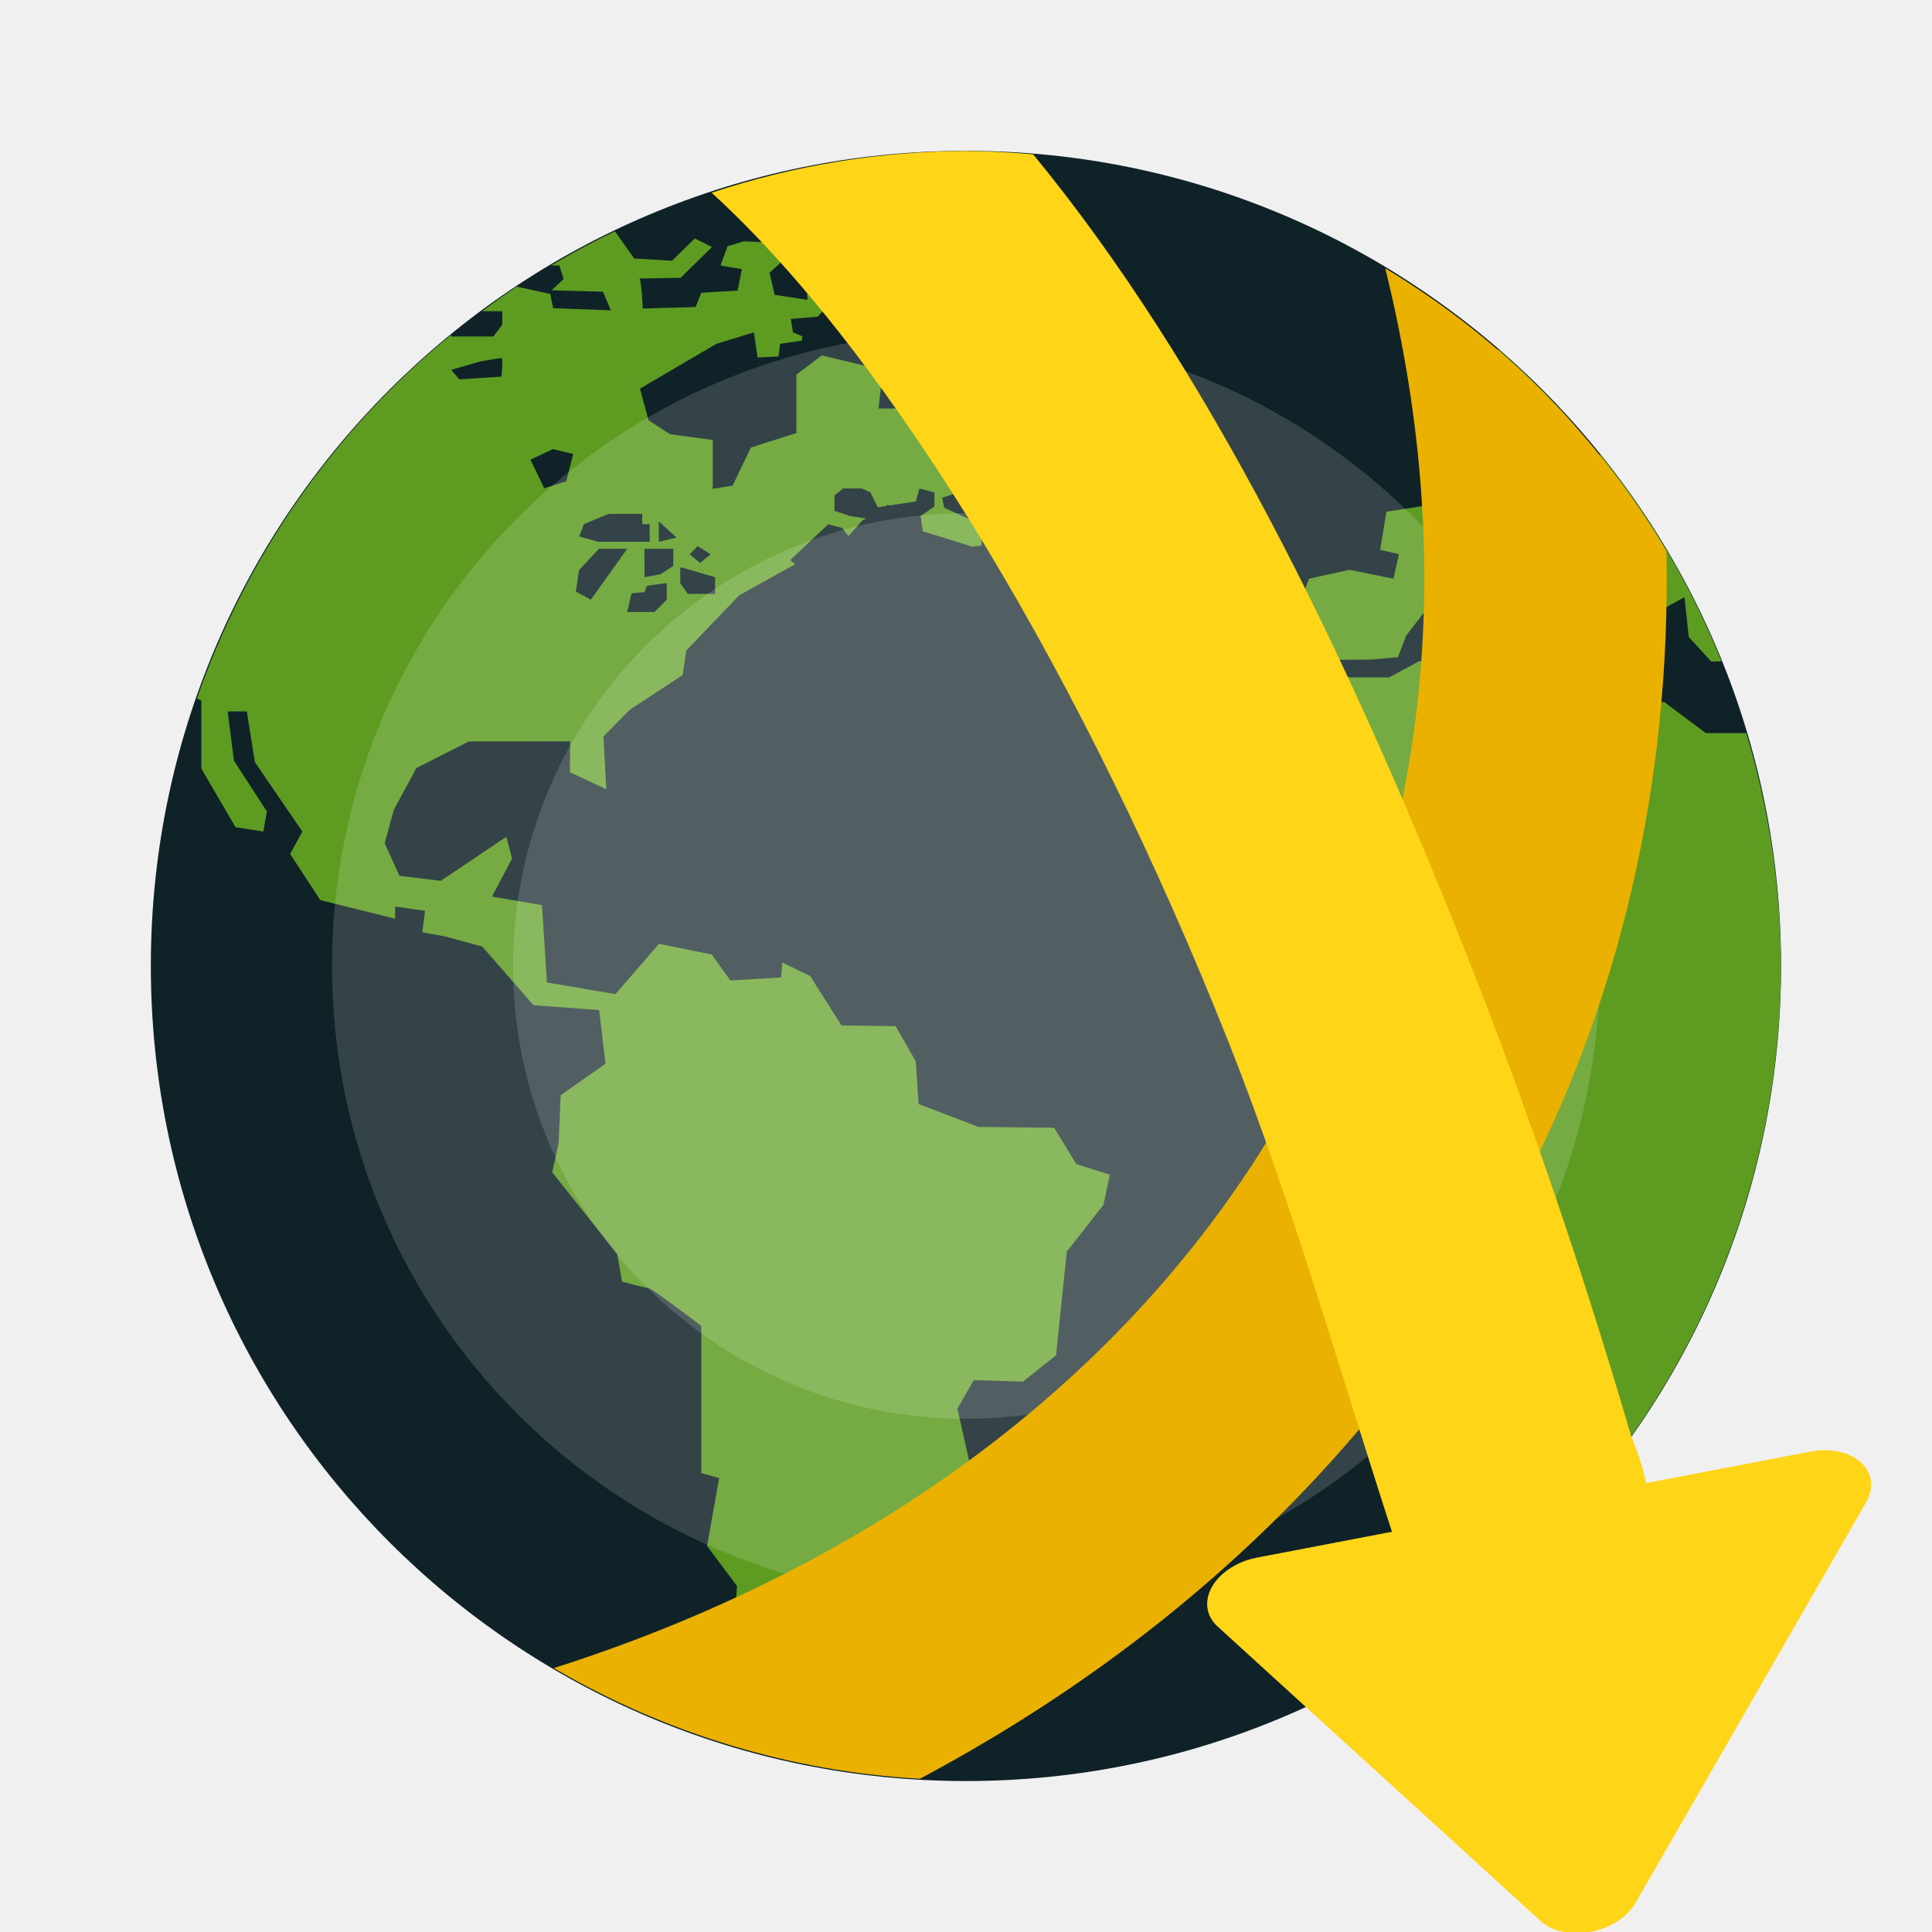
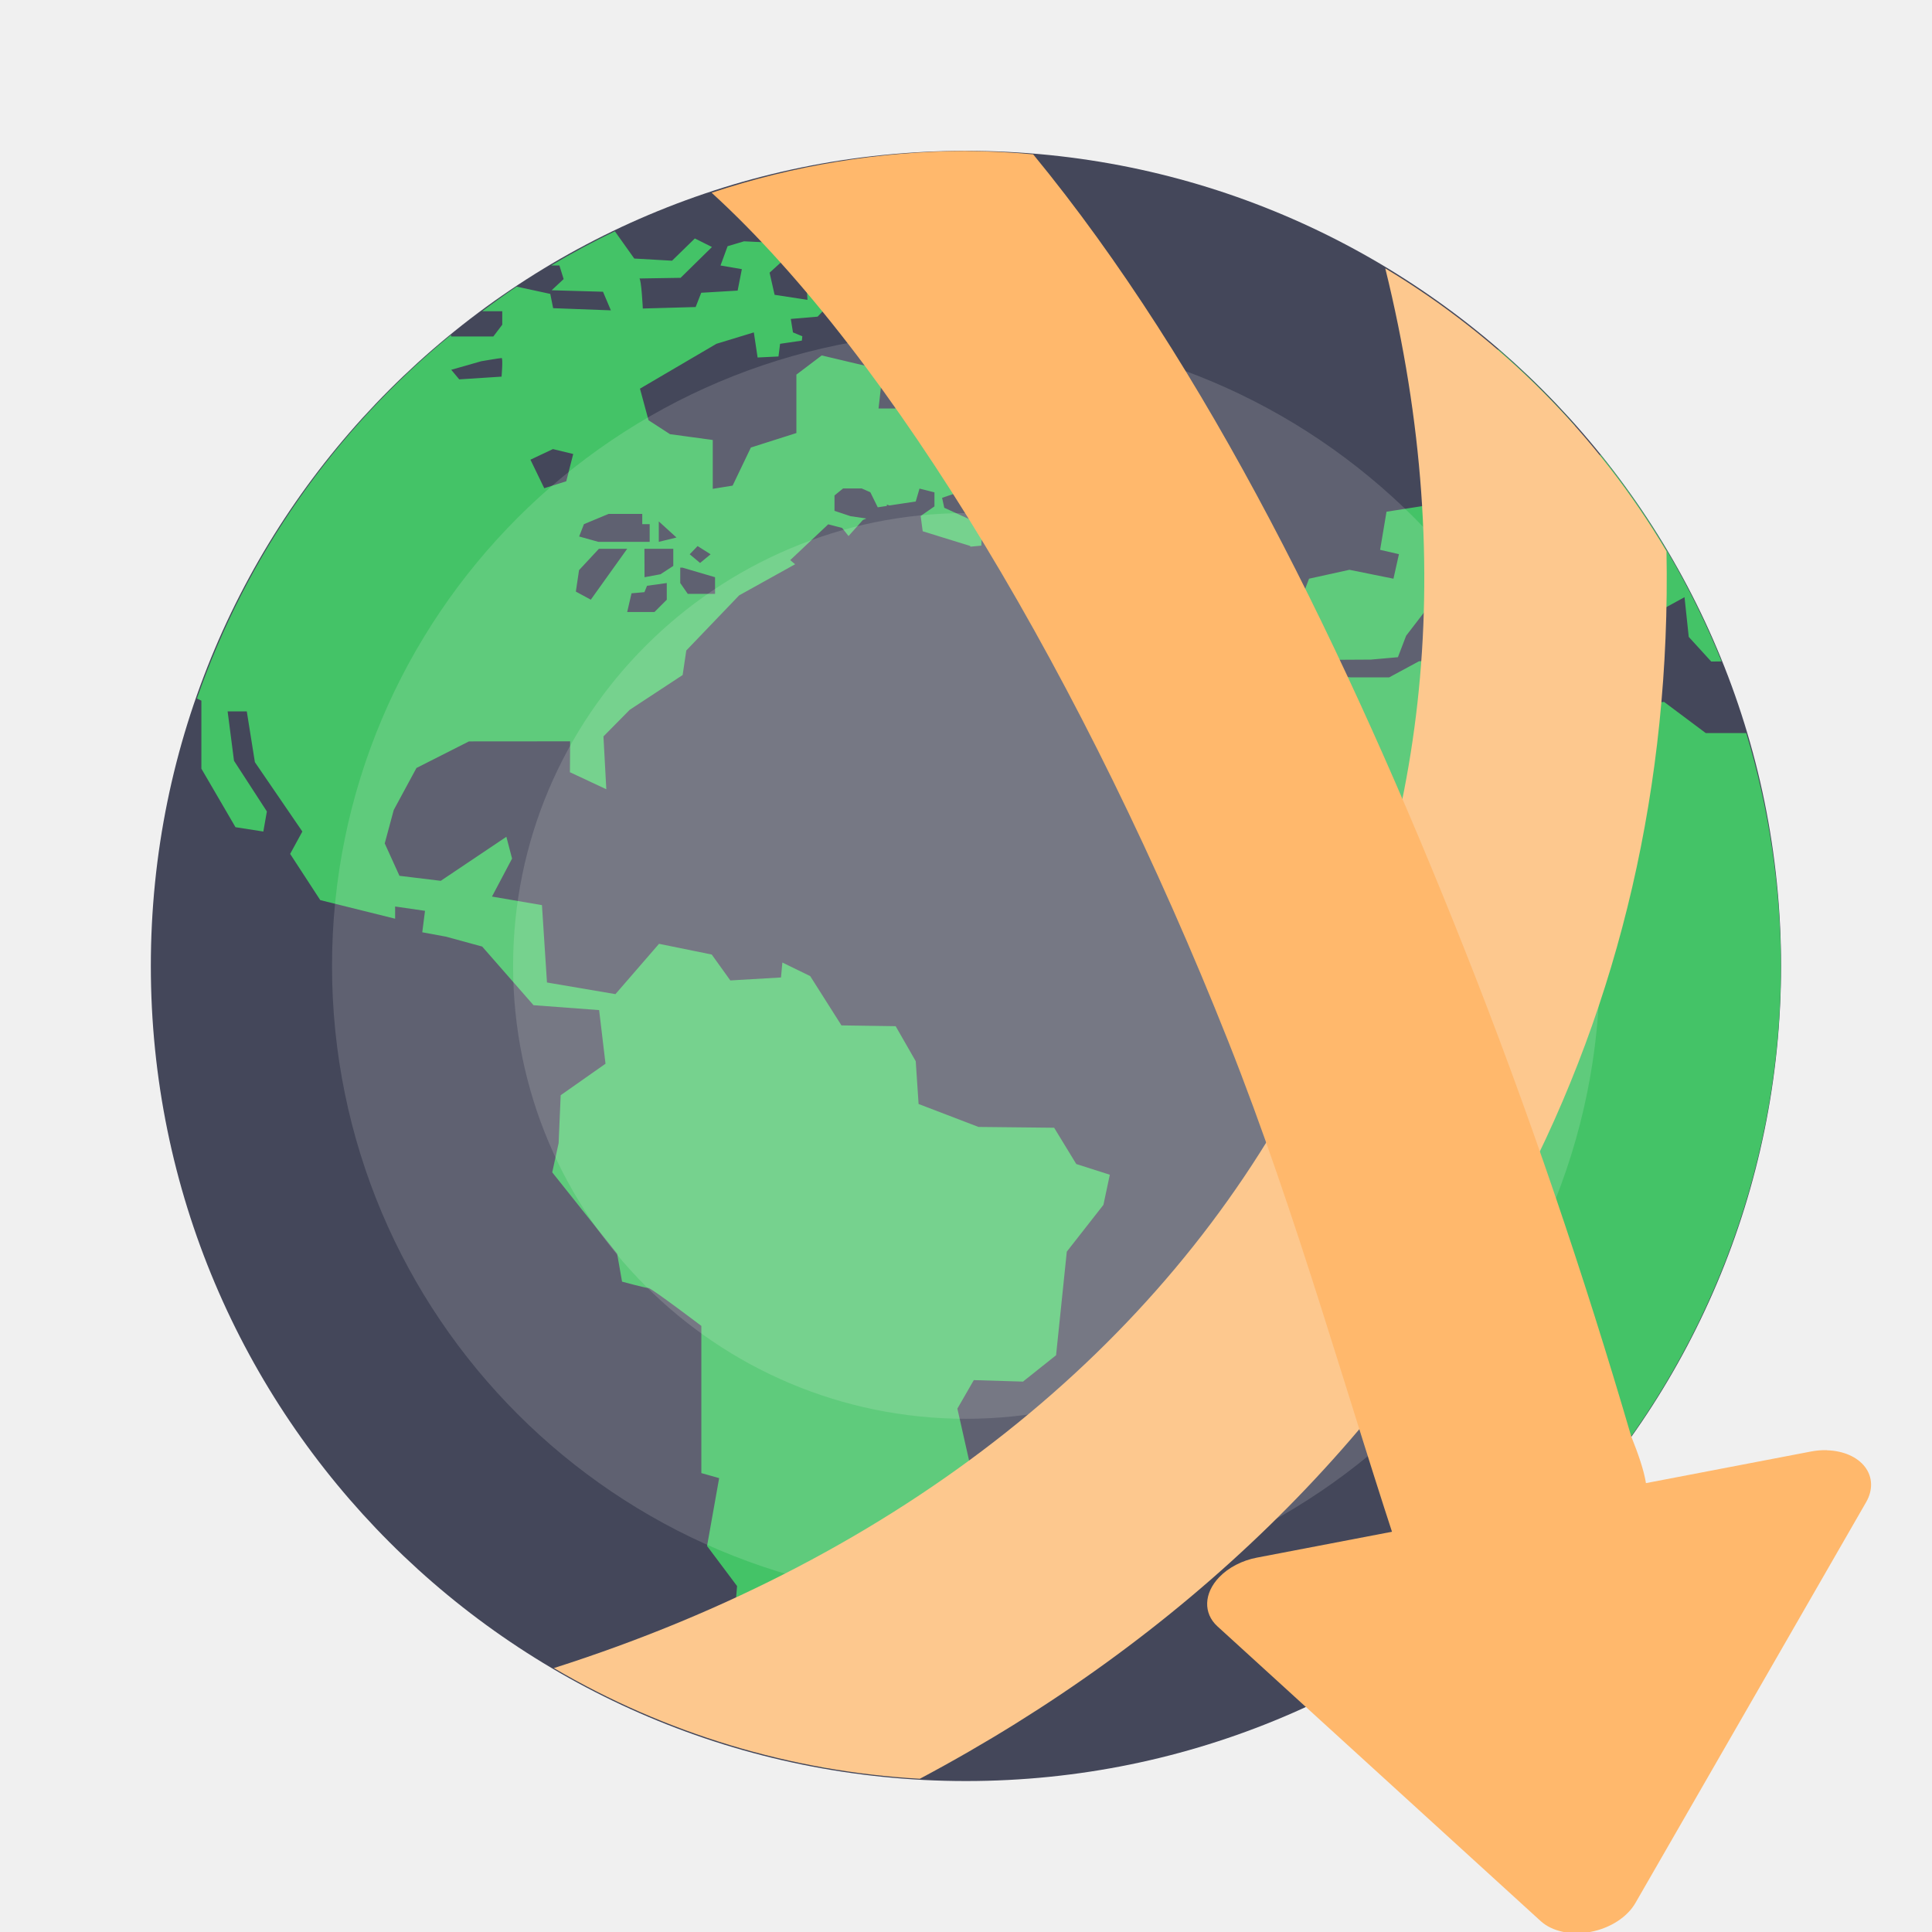
- <svg xmlns="http://www.w3.org/2000/svg" width="64" height="64" version="1.1" viewBox="0 0 16.933 16.933">
-   <circle cx="8.466" cy="8.466" r="7.144" fill="#0f2228" style="paint-order:stroke fill markers" />
-   <path d="m5.389 2.027a7.144 7.144 0 0 0-0.559 0.3h0.073l0.037 0.119-0.105 0.098 0.45 0.013 0.069 0.163-0.506-0.019-0.025-0.125-0.295-0.064a7.144 7.144 0 0 0-0.302 0.216h0.176v0.118l-0.078 0.103h-0.37v-0.015a7.144 7.144 0 0 0-2.228 3.188l0.039 0.019v0.596l0.299 0.513 0.244 0.038 0.031-0.176-0.288-0.444-0.056-0.433h0.168l0.071 0.445 0.416 0.608-0.107 0.196 0.264 0.405 0.656 0.163v-0.107l0.262 0.038-0.024 0.188 0.206 0.038 0.319 0.087 0.45 0.514 0.575 0.043 0.056 0.47-0.393 0.276-0.018 0.42-0.056 0.256 0.569 0.714 0.043 0.244s0.206 0.056 0.232 0.056c0.025 0 0.463 0.332 0.463 0.332v1.29l0.156 0.044-0.106 0.595 0.263 0.351-0.048 0.59 0.347 0.611 0.442 0.386a7.144 7.144 0 0 0 0.024 0.004l0.428 0.007 0.043-0.144-0.329-0.278 0.019-0.138 0.059-0.169 0.012-0.172-0.223-0.007-0.113-0.141 0.185-0.179 0.025-0.134-0.206-0.059 0.012-0.125 0.294-0.045 0.447-0.215 0.15-0.276 0.469-0.601-0.106-0.47 0.144-0.25 0.431 0.013 0.29-0.231 0.094-0.908 0.321-0.41 0.056-0.264-0.294-0.094-0.194-0.318-0.663-0.007-0.525-0.201-0.025-0.375-0.176-0.307-0.475-0.007-0.274-0.432-0.244-0.119-0.012 0.131-0.444 0.026-0.163-0.227-0.462-0.094-0.382 0.441-0.6-0.102-0.044-0.678-0.438-0.075 0.176-0.333-0.05-0.191-0.575 0.386-0.362-0.044-0.129-0.284 0.079-0.293 0.199-0.368 0.46-0.233 0.887-7.144e-4 -0.002 0.271 0.319 0.149-0.025-0.463 0.23-0.233 0.464-0.305 0.032-0.215 0.463-0.483 0.491-0.273-0.043-0.036 0.333-0.314 0.122 0.032 0.056 0.071 0.126-0.141 0.03-0.013-0.138-0.02-0.141-0.047v-0.135l0.075-0.061h0.164l0.075 0.033 0.065 0.132 0.08-0.012v-0.012l0.022 0.008 0.231-0.035 0.033-0.113 0.131 0.033v0.123l-0.121 0.084 0.018 0.134 0.417 0.129s7.146e-4 0.002 0.001 0.006l0.096-0.009 0.006-0.181-0.331-0.151-0.019-0.087 0.275-0.094 0.012-0.264-0.287-0.175-0.019-0.444-0.394 0.194h-0.144l0.038-0.338-0.536-0.127-0.222 0.168v0.512l-0.399 0.127-0.16 0.334-0.174 0.028v-0.428l-0.375-0.051-0.188-0.122-0.075-0.277 0.67-0.393 0.328-0.1 0.033 0.22 0.183-0.009 0.014-0.111 0.191-0.028 0.004-0.038-0.082-0.034-0.019-0.118 0.235-0.02 0.141-0.149 0.008-0.01 0.002 6.785e-4 0.043-0.045 0.494-0.063 0.218 0.186-0.573 0.306 0.729 0.172 0.094-0.244h0.319l0.112-0.213-0.225-0.057v-0.269l-0.707-0.314-0.488 0.057-0.275 0.144 0.019 0.351-0.288-0.044-0.044-0.194 0.276-0.251-0.5-0.024-0.144 0.043-0.062 0.169 0.187 0.032-0.037 0.188-0.319 0.019-0.049 0.125-0.463 0.013s-0.013-0.263-0.031-0.263c-0.019 3.57e-5 0.362-0.006 0.362-0.006l0.275-0.27-0.15-0.075-0.2 0.195-0.331-0.019zm7.744 1.036-0.227 0.089-0.146 0.159 0.034 0.186 0.179 0.025 0.108 0.271 0.309-0.125 0.051 0.361h-0.093l-0.254-0.038-0.281 0.048-0.272 0.385-0.389 0.061-0.056 0.334 0.165 0.038-0.048 0.215-0.386-0.078-0.354 0.078-0.075 0.198 0.061 0.415 0.208 0.098 0.349-0.002 0.236-0.021 0.072-0.188 0.368-0.479 0.243 0.049 0.239-0.216 0.045 0.169 0.587 0.398-0.072 0.096-0.265-0.014 0.102 0.145 0.163 0.035 0.19-0.079-4e-3 -0.23 0.085-0.043-0.068-0.073-0.392-0.219-0.103-0.291h0.326l0.104 0.103 0.28 0.243 0.012 0.293 0.291 0.31 0.108-0.425 0.201-0.11 0.037 0.348 0.197 0.216 0.091-0.001a7.144 7.144 0 0 0-1.06-1.809l-0.474-0.004-0.032-0.107 0.282-0.144a7.144 7.144 0 0 0-0.67-0.668zm-8.737 0.074c0.014 0 0 0.164 0 0.164l-0.371 0.024-0.07-0.084 0.263-0.075s0.164-0.028 0.179-0.028zm0.45 0.799 0.178 0.043-0.061 0.239-0.193 0.061-0.121-0.25zm0.488 0.568h0.295v0.09h0.065v0.155h-0.45l-0.168-0.047 0.042-0.108zm0.44 0.066 0.155 0.141-0.155 0.038zm0.34 0.216 0.114 0.072-0.092 0.076-0.091-0.076zm-0.865 0.024h0.248l-0.319 0.446-0.131-0.071 0.028-0.188zm0.399 0h0.253v0.15l-0.112 0.073-0.14 0.026zm0.314 0.165h0.019l0.286 0.084v0.146h-0.239l-0.066-0.095zm-0.118 0.135v0.146l-0.108 0.108h-0.239l0.038-0.164 0.113-0.01 0.023-0.056zm7.436 0.621-0.844 0.065-0.261 0.141h-0.335l-0.165-0.017-0.406 0.227v0.426l-0.832 0.601 0.069 0.257h0.169l-0.044 0.244-0.119 0.044-0.007 0.639 0.719 0.82h0.313l0.019-0.05h0.563l0.162-0.15h0.319l0.174 0.176 0.476 0.049-0.063 0.634 0.527 0.933-0.278 0.532 0.019 0.251 0.218 0.219v0.603l0.288 0.387v0.264a7.144 7.144 0 0 0 1.648-4.56 7.144 7.144 0 0 0-0.304-2.041h-0.355l-0.365-0.273-0.384 0.038v0.235h-0.122l-0.131-0.094-0.667-0.169z" fill="#5d9c21" stroke-width=".255" />
-   <circle cx="8.466" cy="8.466" r="5.556" fill="#fff" opacity=".15" stroke-width=".778" style="paint-order:stroke fill markers" />
-   <circle cx="8.466" cy="8.466" r="3.969" fill="#fff" opacity=".15" stroke-width=".556" style="paint-order:stroke fill markers" />
-   <path d="m12.141 2.351c0.663 2.688 0.332 5.099-0.726 7.108-1.236 2.349-3.511 4.189-6.561 5.161a7.144 7.144 0 0 0 3.208 0.97c2.299-1.223 4.117-2.979 5.25-5.132 0.885-1.681 1.332-3.59 1.294-5.626a7.144 7.144 0 0 0-2.465-2.48z" fill="#eab100" stroke-width=".255" />
-   <path transform="scale(.26458)" d="m32 5c-2.864 0.012-5.708 0.479-8.426 1.385 6.015 5.492 12.409 16.263 17.109 28.1 2.31 5.816 3.982 11.966 5.867 17.586 0 0 0.968 1.922 0.449-0.07l3.775-0.602c4.225-0.398 4.225-1.398 3.26-3.824-1.55-5.302-3.401-10.792-5.545-16.191-3.89-9.795-8.493-19.251-14.264-26.271-0.74-0.068-1.483-0.105-2.227-0.111z" fill="#ffd517" />
-   <path d="m16.012 12.71a0.35 0.489 75.748 0 0-0.141 0.012l-4.856 0.93a0.35 0.489 75.748 0 0-0.33 0.172 0.35 0.489 75.748 0 0-0.016 0.429l1.417 1.292 1.417 1.292a0.35 0.489 75.748 0 0 0.831-0.159l1.011-1.756 1.011-1.757a0.35 0.489 75.748 0 0-0.344-0.454z" fill="#ffd517" stroke-width=".265" />
+ <svg xmlns="http://www.w3.org/2000/svg" width="64" height="64" version="1.1" viewBox="0 0 16.933 16.933" id="svg18">
+   <defs id="defs22" />
+   <circle cx="8.466" cy="8.466" r="7.144" fill="#0f2228" style="paint-order:stroke fill markers;fill:#44475a" id="circle4" />
+   <path d="m5.389 2.027a7.144 7.144 0 0 0-0.559 0.3h0.073l0.037 0.119-0.105 0.098 0.45 0.013 0.069 0.163-0.506-0.019-0.025-0.125-0.295-0.064a7.144 7.144 0 0 0-0.302 0.216h0.176v0.118l-0.078 0.103h-0.37v-0.015a7.144 7.144 0 0 0-2.228 3.188l0.039 0.019v0.596l0.299 0.513 0.244 0.038 0.031-0.176-0.288-0.444-0.056-0.433h0.168l0.071 0.445 0.416 0.608-0.107 0.196 0.264 0.405 0.656 0.163v-0.107l0.262 0.038-0.024 0.188 0.206 0.038 0.319 0.087 0.45 0.514 0.575 0.043 0.056 0.47-0.393 0.276-0.018 0.42-0.056 0.256 0.569 0.714 0.043 0.244s0.206 0.056 0.232 0.056c0.025 0 0.463 0.332 0.463 0.332v1.29l0.156 0.044-0.106 0.595 0.263 0.351-0.048 0.59 0.347 0.611 0.442 0.386a7.144 7.144 0 0 0 0.024 0.004l0.428 0.007 0.043-0.144-0.329-0.278 0.019-0.138 0.059-0.169 0.012-0.172-0.223-0.007-0.113-0.141 0.185-0.179 0.025-0.134-0.206-0.059 0.012-0.125 0.294-0.045 0.447-0.215 0.15-0.276 0.469-0.601-0.106-0.47 0.144-0.25 0.431 0.013 0.29-0.231 0.094-0.908 0.321-0.41 0.056-0.264-0.294-0.094-0.194-0.318-0.663-0.007-0.525-0.201-0.025-0.375-0.176-0.307-0.475-0.007-0.274-0.432-0.244-0.119-0.012 0.131-0.444 0.026-0.163-0.227-0.462-0.094-0.382 0.441-0.6-0.102-0.044-0.678-0.438-0.075 0.176-0.333-0.05-0.191-0.575 0.386-0.362-0.044-0.129-0.284 0.079-0.293 0.199-0.368 0.46-0.233 0.887-7.144e-4 -0.002 0.271 0.319 0.149-0.025-0.463 0.23-0.233 0.464-0.305 0.032-0.215 0.463-0.483 0.491-0.273-0.043-0.036 0.333-0.314 0.122 0.032 0.056 0.071 0.126-0.141 0.03-0.013-0.138-0.02-0.141-0.047v-0.135l0.075-0.061h0.164l0.075 0.033 0.065 0.132 0.08-0.012v-0.012l0.022 0.008 0.231-0.035 0.033-0.113 0.131 0.033v0.123l-0.121 0.084 0.018 0.134 0.417 0.129s7.146e-4 0.002 0.001 0.006l0.096-0.009 0.006-0.181-0.331-0.151-0.019-0.087 0.275-0.094 0.012-0.264-0.287-0.175-0.019-0.444-0.394 0.194h-0.144l0.038-0.338-0.536-0.127-0.222 0.168v0.512l-0.399 0.127-0.16 0.334-0.174 0.028v-0.428l-0.375-0.051-0.188-0.122-0.075-0.277 0.67-0.393 0.328-0.1 0.033 0.22 0.183-0.009 0.014-0.111 0.191-0.028 0.004-0.038-0.082-0.034-0.019-0.118 0.235-0.02 0.141-0.149 0.008-0.01 0.002 6.785e-4 0.043-0.045 0.494-0.063 0.218 0.186-0.573 0.306 0.729 0.172 0.094-0.244h0.319l0.112-0.213-0.225-0.057v-0.269l-0.707-0.314-0.488 0.057-0.275 0.144 0.019 0.351-0.288-0.044-0.044-0.194 0.276-0.251-0.5-0.024-0.144 0.043-0.062 0.169 0.187 0.032-0.037 0.188-0.319 0.019-0.049 0.125-0.463 0.013s-0.013-0.263-0.031-0.263c-0.019 3.57e-5 0.362-0.006 0.362-0.006l0.275-0.27-0.15-0.075-0.2 0.195-0.331-0.019zm7.744 1.036-0.227 0.089-0.146 0.159 0.034 0.186 0.179 0.025 0.108 0.271 0.309-0.125 0.051 0.361h-0.093l-0.254-0.038-0.281 0.048-0.272 0.385-0.389 0.061-0.056 0.334 0.165 0.038-0.048 0.215-0.386-0.078-0.354 0.078-0.075 0.198 0.061 0.415 0.208 0.098 0.349-0.002 0.236-0.021 0.072-0.188 0.368-0.479 0.243 0.049 0.239-0.216 0.045 0.169 0.587 0.398-0.072 0.096-0.265-0.014 0.102 0.145 0.163 0.035 0.19-0.079-4e-3 -0.23 0.085-0.043-0.068-0.073-0.392-0.219-0.103-0.291h0.326l0.104 0.103 0.28 0.243 0.012 0.293 0.291 0.31 0.108-0.425 0.201-0.11 0.037 0.348 0.197 0.216 0.091-0.001a7.144 7.144 0 0 0-1.06-1.809l-0.474-0.004-0.032-0.107 0.282-0.144a7.144 7.144 0 0 0-0.67-0.668zm-8.737 0.074c0.014 0 0 0.164 0 0.164l-0.371 0.024-0.07-0.084 0.263-0.075s0.164-0.028 0.179-0.028zm0.45 0.799 0.178 0.043-0.061 0.239-0.193 0.061-0.121-0.25zm0.488 0.568h0.295v0.09h0.065v0.155h-0.45l-0.168-0.047 0.042-0.108zm0.44 0.066 0.155 0.141-0.155 0.038zm0.34 0.216 0.114 0.072-0.092 0.076-0.091-0.076zm-0.865 0.024h0.248l-0.319 0.446-0.131-0.071 0.028-0.188zm0.399 0h0.253v0.15l-0.112 0.073-0.14 0.026zm0.314 0.165h0.019l0.286 0.084v0.146h-0.239l-0.066-0.095zm-0.118 0.135v0.146l-0.108 0.108h-0.239l0.038-0.164 0.113-0.01 0.023-0.056zm7.436 0.621-0.844 0.065-0.261 0.141h-0.335l-0.165-0.017-0.406 0.227v0.426l-0.832 0.601 0.069 0.257h0.169l-0.044 0.244-0.119 0.044-0.007 0.639 0.719 0.82h0.313l0.019-0.05h0.563l0.162-0.15h0.319l0.174 0.176 0.476 0.049-0.063 0.634 0.527 0.933-0.278 0.532 0.019 0.251 0.218 0.219v0.603l0.288 0.387v0.264a7.144 7.144 0 0 0 1.648-4.56 7.144 7.144 0 0 0-0.304-2.041h-0.355l-0.365-0.273-0.384 0.038v0.235h-0.122l-0.131-0.094-0.667-0.169z" fill="#5d9c21" stroke-width=".255" id="path6" style="fill:#44c367" />
+   <circle cx="8.466" cy="8.466" r="5.556" fill="#f8f8f2" opacity=".15" stroke-width=".778" style="paint-order:stroke fill markers" id="circle8" />
+   <circle cx="8.466" cy="8.466" r="3.969" fill="#f8f8f2" opacity=".15" stroke-width=".556" style="paint-order:stroke fill markers" id="circle10" />
+   <path d="m12.141 2.351c0.663 2.688 0.332 5.099-0.726 7.108-1.236 2.349-3.511 4.189-6.561 5.161a7.144 7.144 0 0 0 3.208 0.97c2.299-1.223 4.117-2.979 5.25-5.132 0.885-1.681 1.332-3.59 1.294-5.626a7.144 7.144 0 0 0-2.465-2.48z" fill="#eab100" stroke-width=".255" id="path12" style="fill:#fdc88e" />
+   <path transform="scale(.26458)" d="m32 5c-2.864 0.012-5.708 0.479-8.426 1.385 6.015 5.492 12.409 16.263 17.109 28.1 2.31 5.816 3.982 11.966 5.867 17.586 0 0 0.968 1.922 0.449-0.07l3.775-0.602c4.225-0.398 4.225-1.398 3.26-3.824-1.55-5.302-3.401-10.792-5.545-16.191-3.89-9.795-8.493-19.251-14.264-26.271-0.74-0.068-1.483-0.105-2.227-0.111z" fill="#ffd517" id="path14" style="fill:#ffb86c" />
+   <path d="m16.012 12.71a0.35 0.489 75.748 0 0-0.141 0.012l-4.856 0.93a0.35 0.489 75.748 0 0-0.33 0.172 0.35 0.489 75.748 0 0-0.016 0.429l1.417 1.292 1.417 1.292a0.35 0.489 75.748 0 0 0.831-0.159l1.011-1.756 1.011-1.757a0.35 0.489 75.748 0 0-0.344-0.454z" fill="#ffd517" stroke-width=".265" id="path16" style="fill:#ffb86c" />
</svg>
